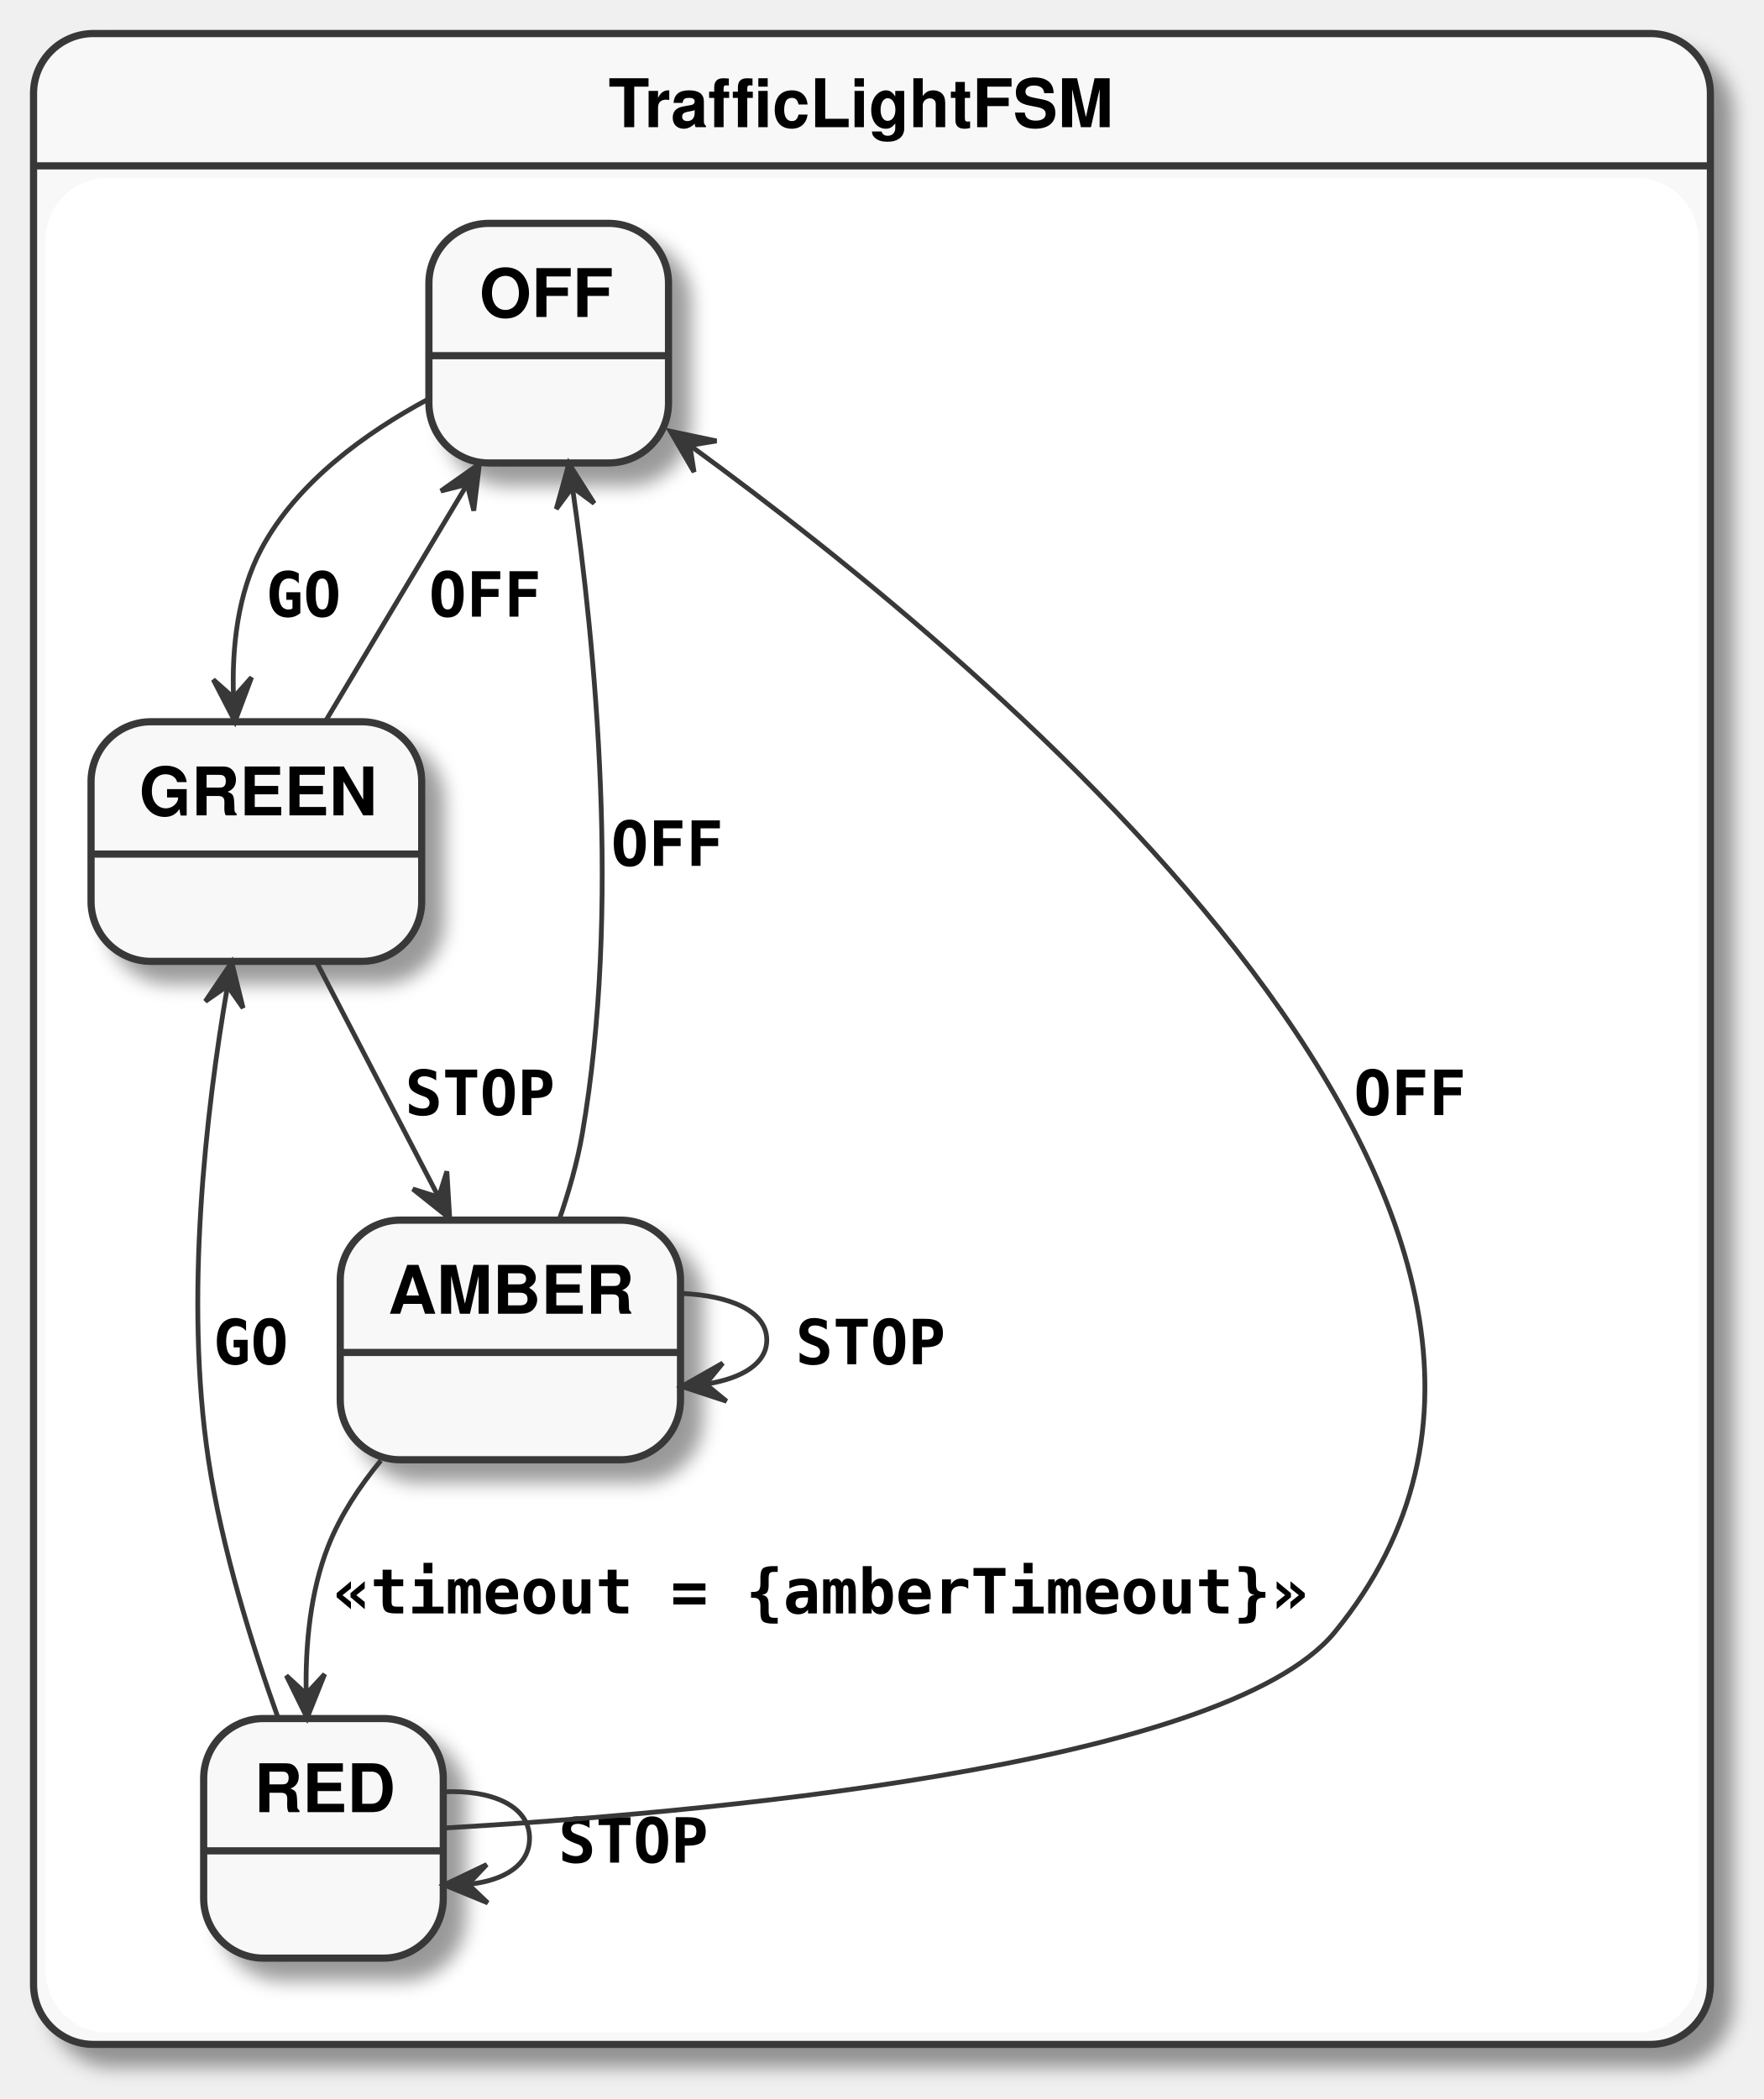
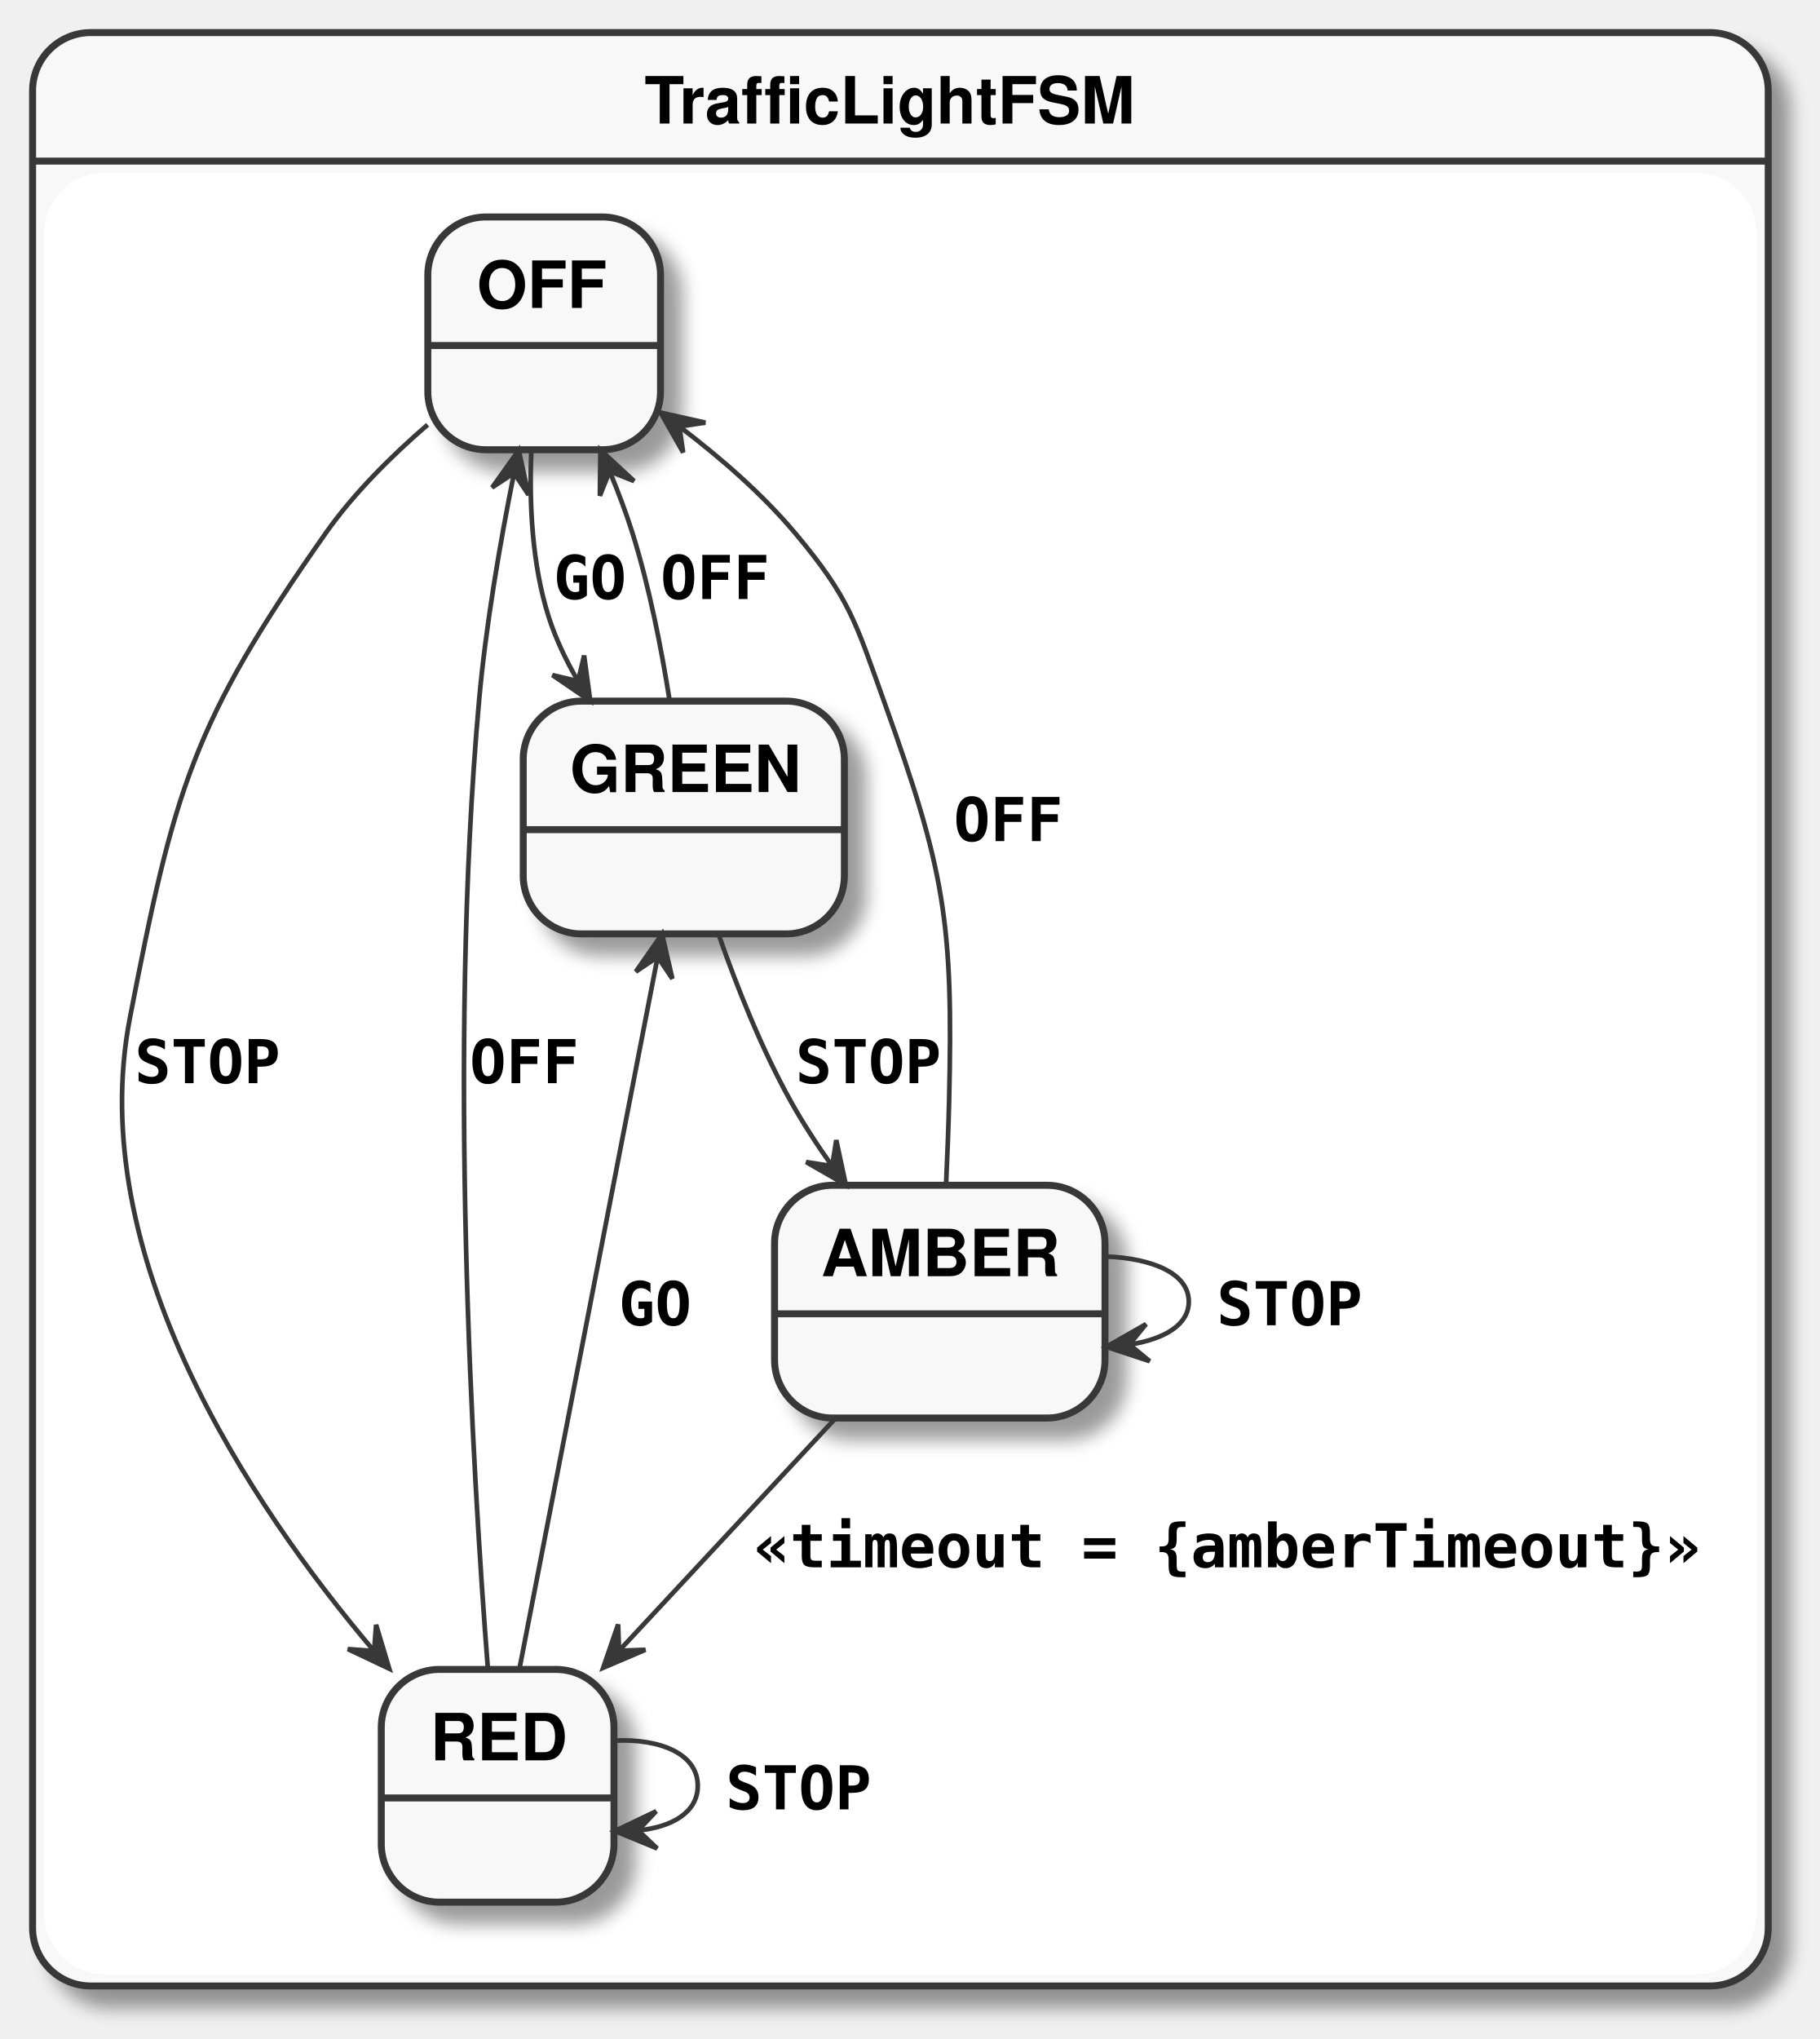
- <svg xmlns="http://www.w3.org/2000/svg" contentScriptType="application/ecmascript" contentStyleType="text/css" height="438px" preserveAspectRatio="none" style="width:368px;height:438px;background:#FFFFFF;" version="1.1" viewBox="0 0 368 438" width="368px" zoomAndPan="magnify">
+ <svg xmlns="http://www.w3.org/2000/svg" contentScriptType="application/ecmascript" contentStyleType="text/css" height="438px" preserveAspectRatio="none" style="width:391px;height:438px;background:#FFFFFF;" version="1.1" viewBox="0 0 391 438" width="391px" zoomAndPan="magnify">
  <defs>
-     <filter height="300%" id="f1jp8dpmn1odiw" width="300%" x="-1" y="-1">
+     <filter height="300%" id="fgs90t5rudz1d" width="300%" x="-1" y="-1">
      <feGaussianBlur result="blurOut" stdDeviation="2.0" />
      <feColorMatrix in="blurOut" result="blurOut2" type="matrix" values="0 0 0 0 0 0 0 0 0 0 0 0 0 0 0 0 0 0 .4 0" />
      <feOffset dx="4.0" dy="4.0" in="blurOut2" result="blurOut3" />
      <feBlend in="SourceGraphic" in2="blurOut3" mode="normal" />
    </filter>
  </defs>
  <g>
-     <rect fill="#F8F8F8" filter="url(#f1jp8dpmn1odiw)" height="419.609" rx="12.5" ry="12.5" style="stroke:#383838;stroke-width:1.5;" width="349.91" x="7" y="7" />
-     <rect fill="#FFFFFF" height="386" rx="12.5" ry="12.5" style="stroke:#FFFFFF;stroke-width:1.0;" width="343.91" x="10" y="37.609" />
-     <line style="stroke:#383838;stroke-width:1.5;" x1="7" x2="356.91" y1="34.609" y2="34.609" />
-     <text fill="#000000" font-family="Helvetica" font-size="14" font-weight="bold" lengthAdjust="spacing" textLength="110" x="126.955" y="26.533">TrafficLightFSM</text>
+     <rect fill="#F8F8F8" filter="url(#fgs90t5rudz1d)" height="419.609" rx="12.5" ry="12.5" style="stroke:#383838;stroke-width:1.5;" width="372.923" x="7" y="7" />
+     <rect fill="#FFFFFF" height="386" rx="12.5" ry="12.5" style="stroke:#FFFFFF;stroke-width:1.0;" width="366.923" x="10" y="37.609" />
+     <line style="stroke:#383838;stroke-width:1.5;" x1="7" x2="379.923" y1="34.609" y2="34.609" />
+     <text fill="#000000" font-family="Helvetica" font-size="14" font-weight="bold" lengthAdjust="spacing" textLength="110" x="138.461" y="26.533">TrafficLightFSM</text>
    <g id="TrafficLightFSM.OFF">
-       <rect fill="#F8F8F8" filter="url(#f1jp8dpmn1odiw)" height="50" rx="12.5" ry="12.5" style="stroke:#383838;stroke-width:1.5;" width="50" x="89.5" y="46.609" />
-       <line style="stroke:#383838;stroke-width:1.5;" x1="89.5" x2="139.5" y1="74.219" y2="74.219" />
-       <text fill="#000000" font-family="Helvetica" font-size="14" font-weight="bold" lengthAdjust="spacing" textLength="29" x="100" y="66.143">OFF</text>
+       <rect fill="#F8F8F8" filter="url(#fgs90t5rudz1d)" height="50" rx="12.5" ry="12.5" style="stroke:#383838;stroke-width:1.5;" width="50" x="91.922" y="46.609" />
+       <line style="stroke:#383838;stroke-width:1.5;" x1="91.922" x2="141.922" y1="74.219" y2="74.219" />
+       <text fill="#000000" font-family="Helvetica" font-size="14" font-weight="bold" lengthAdjust="spacing" textLength="29" x="102.422" y="66.143">OFF</text>
    </g>
    <g id="TrafficLightFSM.GREEN">
-       <rect fill="#F8F8F8" filter="url(#f1jp8dpmn1odiw)" height="50" rx="12.5" ry="12.5" style="stroke:#383838;stroke-width:1.5;" width="69" x="19" y="150.609" />
-       <line style="stroke:#383838;stroke-width:1.5;" x1="19" x2="88" y1="178.219" y2="178.219" />
-       <text fill="#000000" font-family="Helvetica" font-size="14" font-weight="bold" lengthAdjust="spacing" textLength="49" x="29" y="170.143">GREEN</text>
+       <rect fill="#F8F8F8" filter="url(#fgs90t5rudz1d)" height="50" rx="12.5" ry="12.5" style="stroke:#383838;stroke-width:1.5;" width="69" x="112.422" y="150.609" />
+       <line style="stroke:#383838;stroke-width:1.5;" x1="112.422" x2="181.422" y1="178.219" y2="178.219" />
+       <text fill="#000000" font-family="Helvetica" font-size="14" font-weight="bold" lengthAdjust="spacing" textLength="49" x="122.422" y="170.143">GREEN</text>
    </g>
    <g id="TrafficLightFSM.RED">
-       <rect fill="#F8F8F8" filter="url(#f1jp8dpmn1odiw)" height="50" rx="12.5" ry="12.5" style="stroke:#383838;stroke-width:1.5;" width="50" x="42.5" y="358.609" />
-       <line style="stroke:#383838;stroke-width:1.5;" x1="42.5" x2="92.5" y1="386.219" y2="386.219" />
-       <text fill="#000000" font-family="Helvetica" font-size="14" font-weight="bold" lengthAdjust="spacing" textLength="29" x="53" y="378.143">RED</text>
+       <rect fill="#F8F8F8" filter="url(#fgs90t5rudz1d)" height="50" rx="12.5" ry="12.5" style="stroke:#383838;stroke-width:1.5;" width="50" x="81.922" y="358.609" />
+       <line style="stroke:#383838;stroke-width:1.5;" x1="81.922" x2="131.922" y1="386.219" y2="386.219" />
+       <text fill="#000000" font-family="Helvetica" font-size="14" font-weight="bold" lengthAdjust="spacing" textLength="29" x="92.422" y="378.143">RED</text>
    </g>
    <g id="TrafficLightFSM.AMBER">
-       <rect fill="#F8F8F8" filter="url(#f1jp8dpmn1odiw)" height="50" rx="12.5" ry="12.5" style="stroke:#383838;stroke-width:1.5;" width="71" x="71" y="254.609" />
-       <line style="stroke:#383838;stroke-width:1.5;" x1="71" x2="142" y1="282.219" y2="282.219" />
-       <text fill="#000000" font-family="Helvetica" font-size="14" font-weight="bold" lengthAdjust="spacing" textLength="51" x="81" y="274.143">AMBER</text>
+       <rect fill="#F8F8F8" filter="url(#fgs90t5rudz1d)" height="50" rx="12.5" ry="12.5" style="stroke:#383838;stroke-width:1.5;" width="71" x="166.423" y="254.609" />
+       <line style="stroke:#383838;stroke-width:1.5;" x1="166.423" x2="237.423" y1="282.219" y2="282.219" />
+       <text fill="#000000" font-family="Helvetica" font-size="14" font-weight="bold" lengthAdjust="spacing" textLength="51" x="176.423" y="274.143">AMBER</text>
    </g>
-     <path d="M89.304,83.321 C76.437,90.231 61.957,100.573 54.5,114.609 C49.588,123.854 48.378,135.085 48.721,145.32 " fill="none" id="OFF-to-GREEN" style="stroke:#383838;stroke-width:1.0;" />
-     <polygon fill="#383838" points="49.03,150.565,52.493,141.345,48.736,145.574,44.507,141.816,49.03,150.565" style="stroke:#383838;stroke-width:1.0;" />
-     <text fill="#000000" font-family="monospace" font-size="13" font-weight="bold" lengthAdjust="spacing" textLength="16" x="55.5" y="128.679">GO</text>
-     <path d="M58.02,358.454 C52.575,343.263 46.281,323.103 43.5,304.609 C38.435,270.926 42.98,231.847 47.467,205.815 " fill="none" id="RED-to-GREEN" style="stroke:#383838;stroke-width:1.0;" />
-     <polygon fill="#383838" points="48.361,200.788,42.846,208.949,47.485,205.711,50.723,210.35,48.361,200.788" style="stroke:#383838;stroke-width:1.0;" />
-     <text fill="#000000" font-family="monospace" font-size="13" font-weight="bold" lengthAdjust="spacing" textLength="16" x="44.5" y="284.679">GO</text>
-     <path d="M92.676,373.897 C102.409,373.466 110.5,376.703 110.5,383.609 C110.5,389.221 105.159,392.41 97.935,393.177 " fill="none" id="RED-to-RED" style="stroke:#383838;stroke-width:1.0;" />
-     <polygon fill="#383838" points="92.676,393.321,101.782,397.073,97.674,393.184,101.563,389.076,92.676,393.321" style="stroke:#383838;stroke-width:1.0;" />
-     <text fill="#000000" font-family="monospace" font-size="13" font-weight="bold" lengthAdjust="spacing" textLength="32" x="116.5" y="388.679">STOP</text>
-     <path d="M92.624,381.455 C143.363,378.542 255.222,368.978 278.5,340.609 C347.91,256.021 207.849,139.445 143.973,92.948 " fill="none" id="RED-to-OFF" style="stroke:#383838;stroke-width:1.0;" />
-     <polygon fill="#383838" points="139.879,89.988,144.829,98.503,143.931,92.918,149.516,92.02,139.879,89.988" style="stroke:#383838;stroke-width:1.0;" />
-     <text fill="#000000" font-family="monospace" font-size="13" font-weight="bold" lengthAdjust="spacing" textLength="24" x="282.5" y="232.679">OFF</text>
-     <path d="M79.473,304.766 C75.014,310.166 71.028,316.207 68.5,322.609 C64.721,332.181 63.709,343.3 63.892,353.346 " fill="none" id="AMBER-to-RED" style="stroke:#383838;stroke-width:1.0;" />
-     <polygon fill="#383838" points="64.088,358.488,67.742,349.342,63.897,353.492,59.748,349.647,64.088,358.488" style="stroke:#383838;stroke-width:1.0;" />
-     <text fill="#000000" font-family="monospace" font-size="13" font-weight="bold" lengthAdjust="spacing" textLength="208" x="69.5" y="336.679">«timeout = {amberTimeout}»</text>
-     <path d="M142.253,269.907 C152.293,270.332 160,273.566 160,279.609 C160,284.519 154.912,287.574 147.619,288.776 " fill="none" id="AMBER-to-AMBER" style="stroke:#383838;stroke-width:1.0;" />
-     <polygon fill="#383838" points="142.253,289.311,151.605,292.399,147.228,288.816,150.812,284.439,142.253,289.311" style="stroke:#383838;stroke-width:1.0;" />
-     <text fill="#000000" font-family="monospace" font-size="13" font-weight="bold" lengthAdjust="spacing" textLength="32" x="166" y="284.679">STOP</text>
-     <path d="M116.676,254.561 C118.674,248.783 120.469,242.56 121.5,236.609 C129.579,189.964 124.226,134.802 119.471,101.815 " fill="none" id="AMBER-to-OFF" style="stroke:#383838;stroke-width:1.0;" />
-     <polygon fill="#383838" points="118.715,96.716,116.08,106.206,119.45,101.662,123.993,105.031,118.715,96.716" style="stroke:#383838;stroke-width:1.0;" />
-     <text fill="#000000" font-family="monospace" font-size="13" font-weight="bold" lengthAdjust="spacing" textLength="24" x="127.5" y="180.679">OFF</text>
-     <path d="M66.06,200.782 C73.661,215.41 83.401,234.155 91.418,249.583 " fill="none" id="GREEN-to-AMBER" style="stroke:#383838;stroke-width:1.0;" />
-     <polygon fill="#383838" points="93.846,254.256,93.245,244.426,91.541,249.82,86.147,248.115,93.846,254.256" style="stroke:#383838;stroke-width:1.0;" />
-     <text fill="#000000" font-family="monospace" font-size="13" font-weight="bold" lengthAdjust="spacing" textLength="32" x="84.5" y="232.679">STOP</text>
-     <path d="M68.064,150.256 C76.832,135.594 88.044,116.846 97.255,101.445 " fill="none" id="GREEN-to-OFF" style="stroke:#383838;stroke-width:1.0;" />
-     <polygon fill="#383838" points="100.044,96.782,91.992,102.454,97.478,101.074,98.859,106.56,100.044,96.782" style="stroke:#383838;stroke-width:1.0;" />
-     <text fill="#000000" font-family="monospace" font-size="13" font-weight="bold" lengthAdjust="spacing" textLength="24" x="89.5" y="128.679">OFF</text>
+     <path d="M114.167,96.781 C113.688,107.935 114.262,121.201 117.922,132.609 C119.425,137.292 121.639,141.918 124.185,146.292 " fill="none" id="OFF-to-GREEN" style="stroke:#383838;stroke-width:1.0;" />
+     <polygon fill="#383838" points="126.829,150.575,125.504,140.816,124.202,146.321,118.697,145.019,126.829,150.575" style="stroke:#383838;stroke-width:1.0;" />
+     <text fill="#000000" font-family="monospace" font-size="13" font-weight="bold" lengthAdjust="spacing" textLength="16" x="118.922" y="128.679">GO</text>
+     <path d="M91.873,91.248 C84.083,97.96 75.963,106.014 69.922,114.609 C41.257,155.391 37.43,169.675 27.922,218.609 C18,269.676 53.501,322.878 80.113,354.354 " fill="none" id="OFF-to-RED" style="stroke:#383838;stroke-width:1.0;" />
+     <polygon fill="#383838" points="83.638,358.46,80.81,349.026,80.381,354.667,74.741,354.238,83.638,358.46" style="stroke:#383838;stroke-width:1.0;" />
+     <text fill="#000000" font-family="monospace" font-size="13" font-weight="bold" lengthAdjust="spacing" textLength="32" x="28.922" y="232.679">STOP</text>
+     <path d="M111.621,358.41 C118.998,320.42 133.273,246.904 141.225,205.955 " fill="none" id="RED-to-GREEN" style="stroke:#383838;stroke-width:1.0;" />
+     <polygon fill="#383838" points="142.256,200.643,136.614,208.716,141.303,205.552,144.467,210.241,142.256,200.643" style="stroke:#383838;stroke-width:1.0;" />
+     <text fill="#000000" font-family="monospace" font-size="13" font-weight="bold" lengthAdjust="spacing" textLength="16" x="132.923" y="284.679">GO</text>
+     <path d="M132.097,373.897 C141.832,373.466 149.923,376.703 149.923,383.609 C149.923,389.221 144.582,392.41 137.357,393.177 " fill="none" id="RED-to-RED" style="stroke:#383838;stroke-width:1.0;" />
+     <polygon fill="#383838" points="132.097,393.321,141.204,397.073,137.096,393.184,140.984,389.076,132.097,393.321" style="stroke:#383838;stroke-width:1.0;" />
+     <text fill="#000000" font-family="monospace" font-size="13" font-weight="bold" lengthAdjust="spacing" textLength="32" x="155.923" y="388.679">STOP</text>
+     <path d="M104.83,358.502 C101.54,316.281 96.188,226.245 102.922,150.609 C104.368,134.376 107.473,116.466 110.392,101.906 " fill="none" id="RED-to-OFF" style="stroke:#383838;stroke-width:1.0;" />
+     <polygon fill="#383838" points="111.456,96.702,105.735,104.719,110.455,101.601,113.573,106.321,111.456,96.702" style="stroke:#383838;stroke-width:1.0;" />
+     <text fill="#000000" font-family="monospace" font-size="13" font-weight="bold" lengthAdjust="spacing" textLength="24" x="100.922" y="232.679">OFF</text>
+     <path d="M179.409,304.782 C165.549,319.663 147.722,338.803 133.215,354.379 " fill="none" id="AMBER-to-RED" style="stroke:#383838;stroke-width:1.0;" />
+     <polygon fill="#383838" points="129.603,358.257,138.664,354.396,133.011,354.598,132.809,348.944,129.603,358.257" style="stroke:#383838;stroke-width:1.0;" />
+     <text fill="#000000" font-family="monospace" font-size="13" font-weight="bold" lengthAdjust="spacing" textLength="208" x="161.923" y="336.679">«timeout = {amberTimeout}»</text>
+     <path d="M237.675,269.907 C247.715,270.332 255.423,273.566 255.423,279.609 C255.423,284.519 250.334,287.574 243.042,288.776 " fill="none" id="AMBER-to-AMBER" style="stroke:#383838;stroke-width:1.0;" />
+     <polygon fill="#383838" points="237.675,289.311,247.028,292.399,242.651,288.816,246.235,284.439,237.675,289.311" style="stroke:#383838;stroke-width:1.0;" />
+     <text fill="#000000" font-family="monospace" font-size="13" font-weight="bold" lengthAdjust="spacing" textLength="32" x="261.423" y="284.679">STOP</text>
+     <path d="M203.282,254.186 C203.548,248.424 203.786,242.301 203.923,236.609 C204.844,197.895 202.994,187.061 189.923,150.609 C183.815,133.579 182.546,128.473 170.923,114.609 C163.84,106.162 154.796,98.319 146.143,91.753 " fill="none" id="AMBER-to-OFF" style="stroke:#383838;stroke-width:1.0;" />
+     <polygon fill="#383838" points="141.936,88.635,146.784,97.209,145.953,91.613,151.548,90.783,141.936,88.635" style="stroke:#383838;stroke-width:1.0;" />
+     <text fill="#000000" font-family="monospace" font-size="13" font-weight="bold" lengthAdjust="spacing" textLength="24" x="204.923" y="180.679">OFF</text>
+     <path d="M154.381,200.674 C158.309,211.927 163.621,225.306 169.923,236.609 C172.519,241.268 175.589,245.979 178.782,250.477 " fill="none" id="GREEN-to-AMBER" style="stroke:#383838;stroke-width:1.0;" />
+     <polygon fill="#383838" points="181.74,254.541,179.68,244.911,178.799,250.498,173.211,249.617,181.74,254.541" style="stroke:#383838;stroke-width:1.0;" />
+     <text fill="#000000" font-family="monospace" font-size="13" font-weight="bold" lengthAdjust="spacing" textLength="32" x="170.923" y="232.679">STOP</text>
+     <path d="M143.85,150.343 C142.101,139.29 139.525,126.132 135.923,114.609 C134.554,110.234 132.846,105.714 131.022,101.333 " fill="none" id="GREEN-to-OFF" style="stroke:#383838;stroke-width:1.0;" />
+     <polygon fill="#383838" points="129.004,96.647,128.888,106.496,130.981,101.24,136.236,103.332,129.004,96.647" style="stroke:#383838;stroke-width:1.0;" />
+     <text fill="#000000" font-family="monospace" font-size="13" font-weight="bold" lengthAdjust="spacing" textLength="24" x="141.923" y="128.679">OFF</text>
  </g>
</svg>
